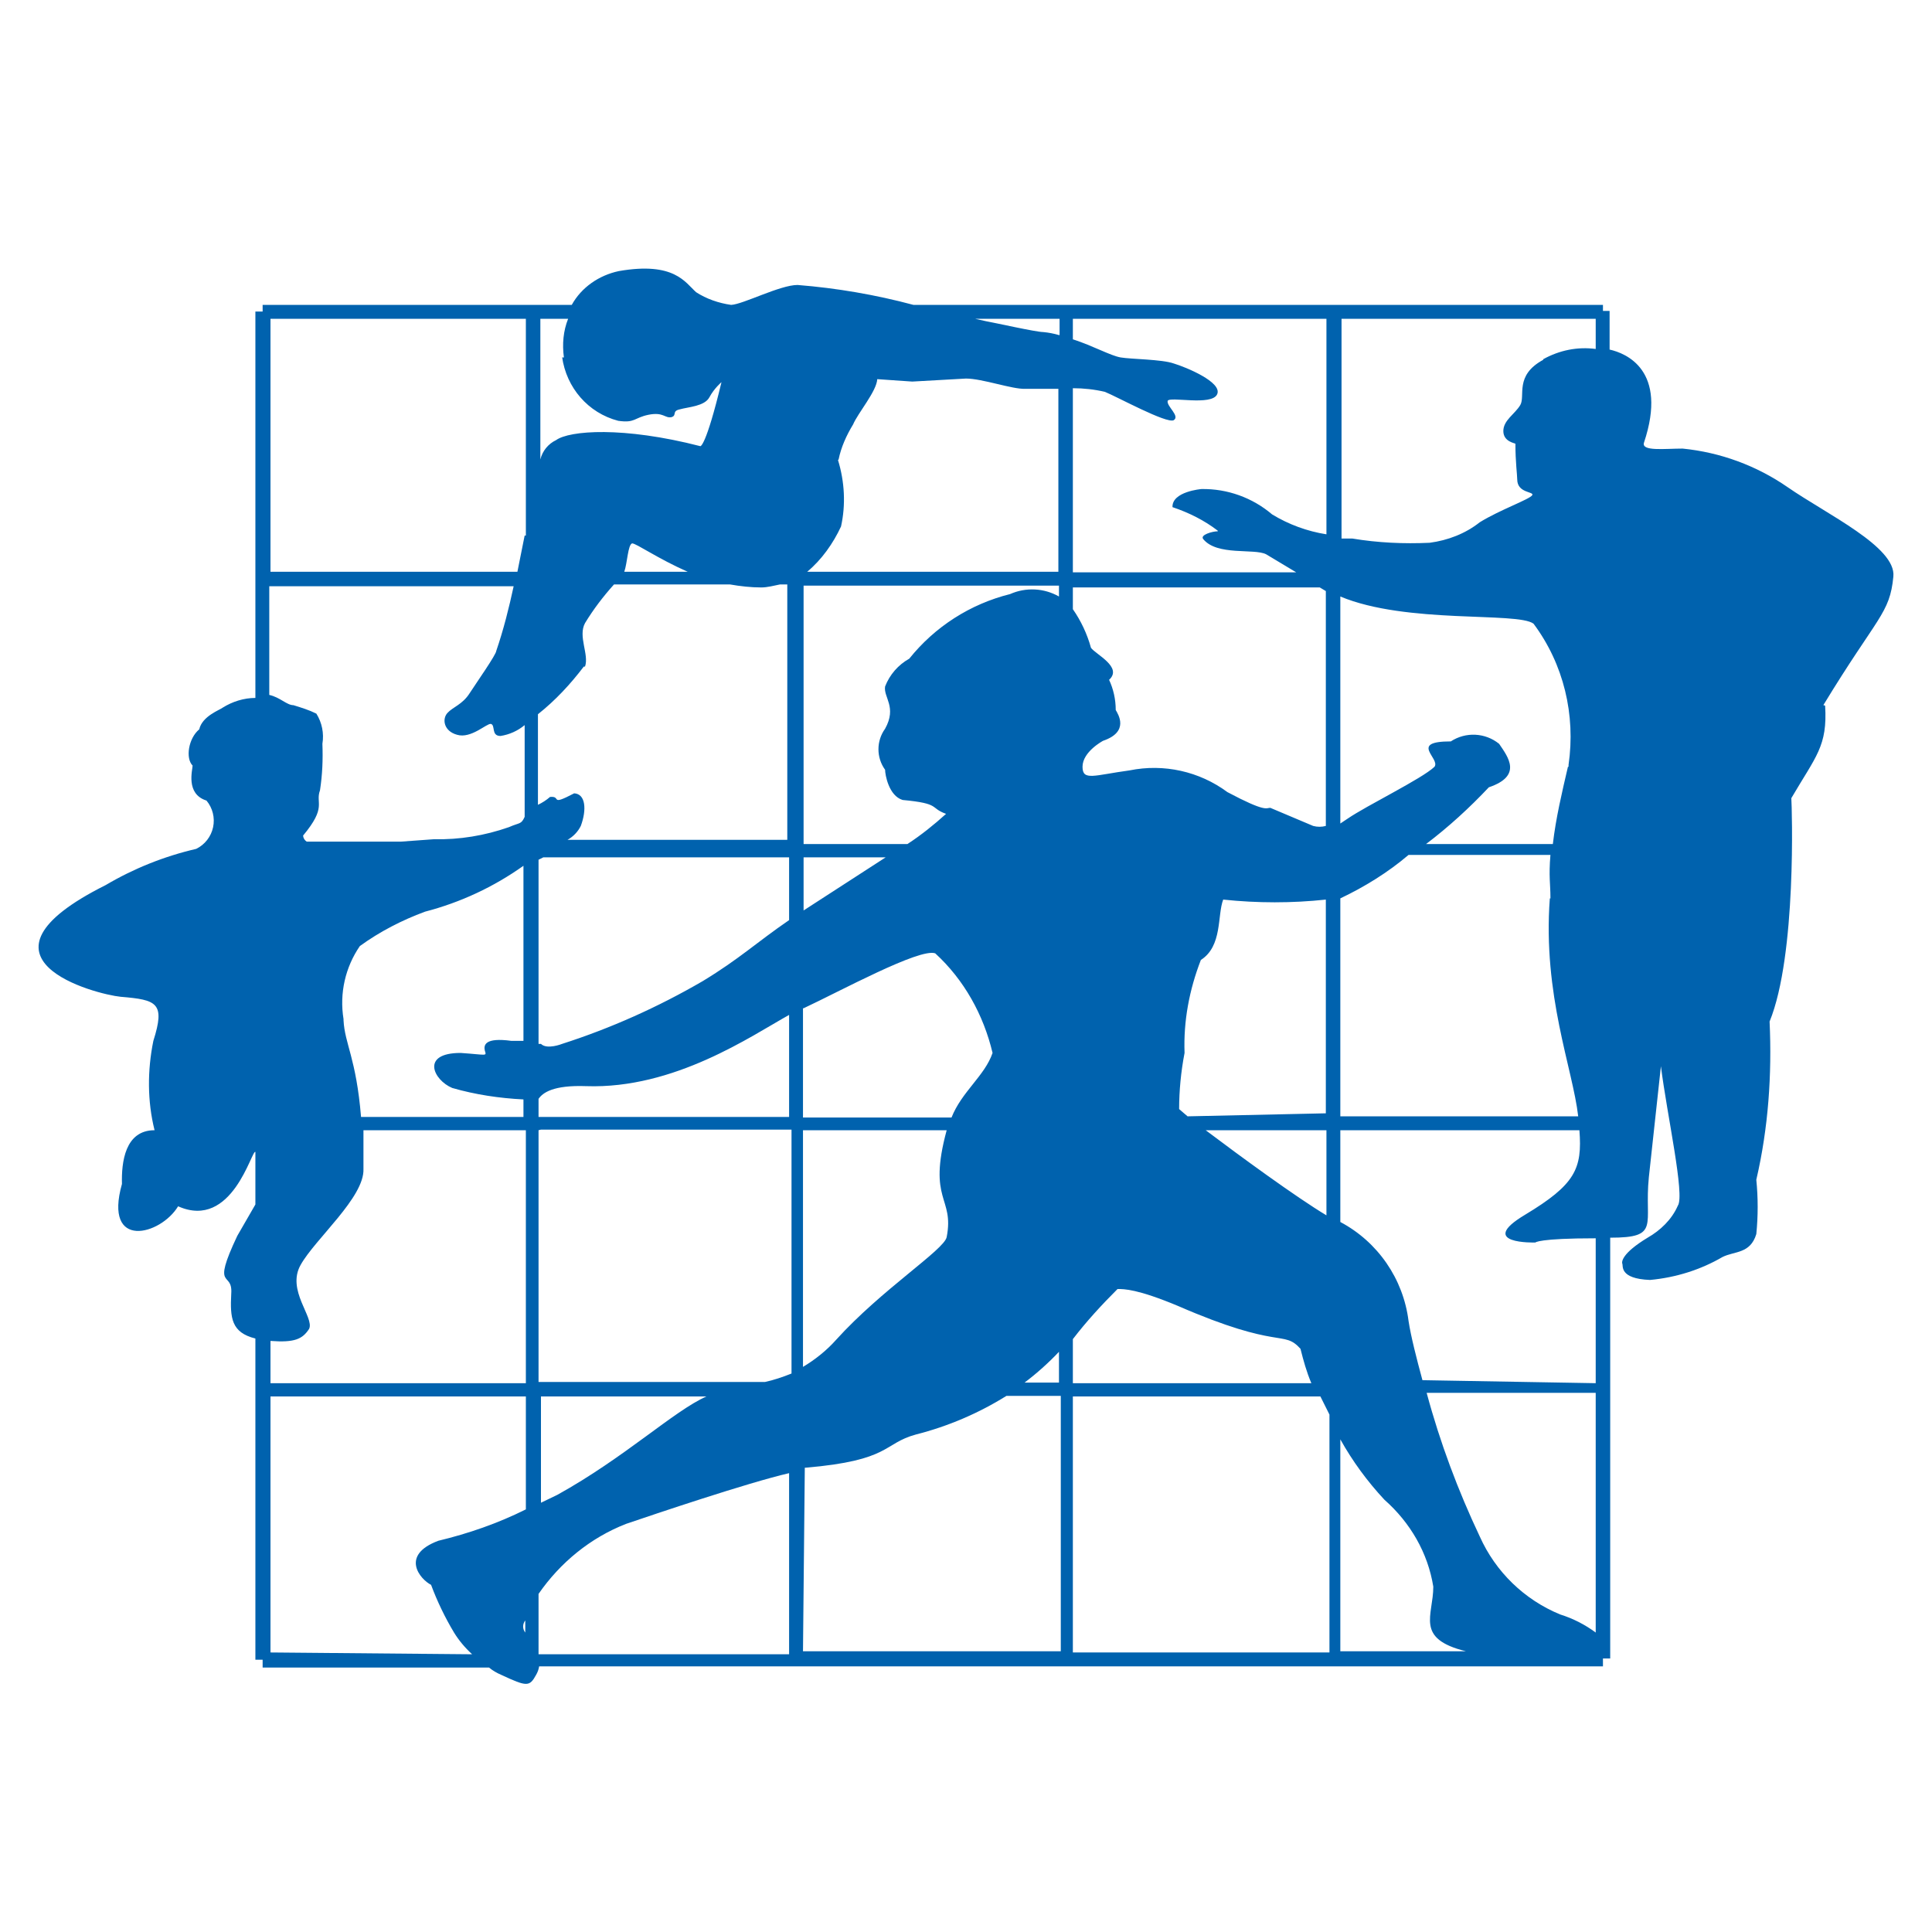
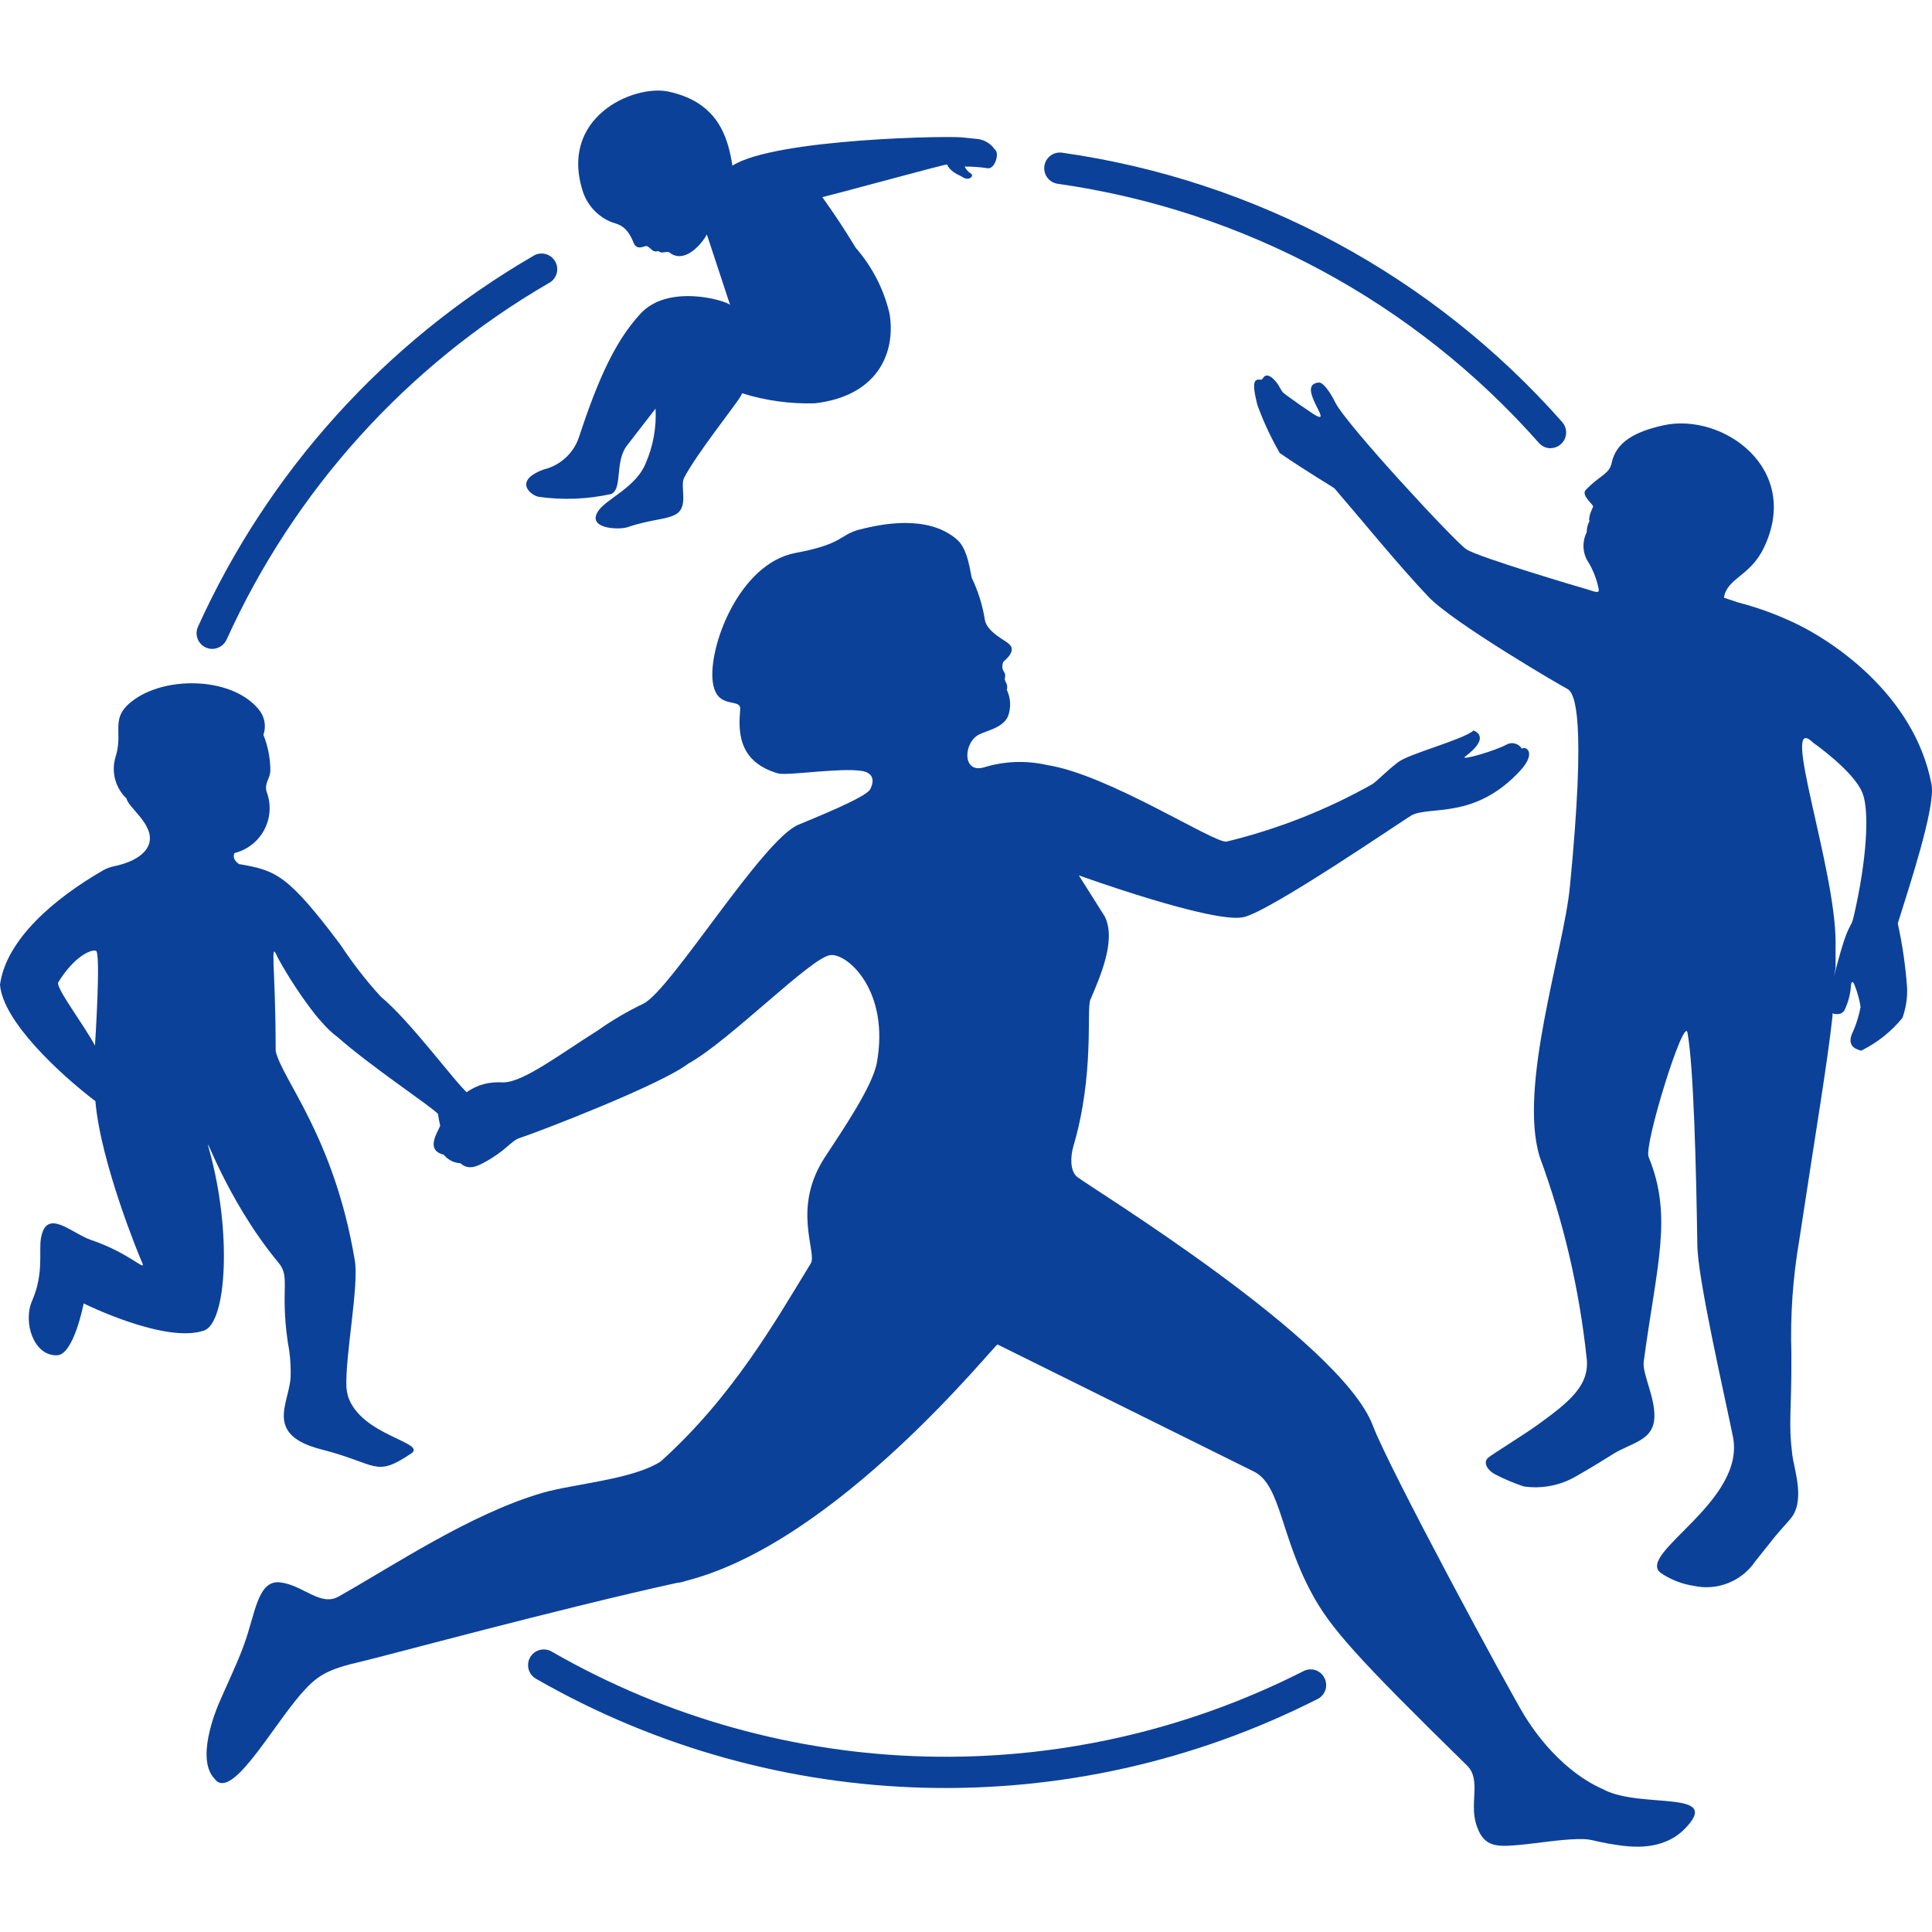
- <svg xmlns="http://www.w3.org/2000/svg" viewBox="0 0 32 32">
-   <path fill="#0062AE" d="M30.2 11.68c.9-1.48 1.1-1.51 1.16-2.13.05-.49-1.1-1.03-1.75-1.48a3.7 3.7 0 00-1.74-.64c-.3 0-.69.05-.64-.1.4-1.2-.3-1.48-.57-1.54v-.64h-.11v-.1H15.13a10.7 10.7 0 00-1.92-.33c-.29 0-.9.32-1.1.33-.21-.03-.41-.1-.58-.21-.18-.16-.36-.51-1.28-.35-.33.07-.62.27-.78.56H4.35v.11h-.12v6.4c-.19 0-.38.06-.54.16-.05.04-.34.14-.39.36-.18.15-.23.48-.11.6 0 .07-.12.47.23.58a.52.52 0 01-.17.8 5.3 5.3 0 00-1.5.6c-2.44 1.22-.16 1.81.25 1.85.6.05.74.1.54.73-.1.49-.1 1 .02 1.48-.49 0-.55.53-.54.89-.31 1.1.64.85.93.37.9.4 1.22-.95 1.28-.9v.87l-.3.52c-.44.93-.07.56-.1.96-.02.4 0 .64.4.74v5.32h.12v.13H8.1c.06.05.13.09.2.12.43.2.47.2.58 0a.4.4 0 00.05-.14h17.62v-.13h.12V20.5c.84 0 .56-.21.64-1l.2-1.84c.1.8.4 2.14.28 2.31-.1.23-.29.41-.5.53-.43.26-.43.4-.42.43.02.03-.06.25.46.27.43-.04.84-.17 1.2-.38.2-.1.46-.05.56-.38.03-.3.03-.6 0-.9.2-.86.26-1.74.22-2.62.45-1.1.37-3.56.36-3.7.41-.7.6-.86.56-1.53l-.02-.01zM8.7 27.04a.16.16 0 010-.2v-.06.26zm.22-.64c.36-.52.86-.93 1.45-1.16.47-.16 2.01-.68 2.7-.84v3H8.92v-1.04.04zm17.05-13.7c-.1.43-.2.85-.25 1.28h-2.1c.37-.28.72-.6 1.04-.94.56-.19.32-.5.17-.72a.68.68 0 00-.8-.04c-.7 0-.17.28-.27.42-.21.2-1.12.64-1.44.86l-.12.08V9.88c1.1.46 2.93.25 3.2.45.5.67.7 1.51.58 2.34v.03zm-.3 2.18c-.12 1.6.38 2.82.47 3.61H22.2v-3.61c.4-.19.79-.43 1.13-.72h2.35c-.03.36 0 .48 0 .7v.02zm-19.98 2c-.07-.43.03-.86.27-1.21.33-.24.7-.43 1.08-.57a4.96 4.96 0 001.63-.76v2.9h-.2c-.44-.06-.46.07-.44.16.03.1.04.07-.4.04-.67 0-.45.45-.14.58.38.11.78.17 1.18.19v.29H5.98c-.08-.97-.27-1.21-.29-1.6v-.02zm4-5.84c.07-.2-.12-.5 0-.72.14-.23.3-.44.48-.64h1.92c.17.03.35.05.52.05.1 0 .21-.03.31-.05h.12v4.23H9.4a.54.54 0 00.22-.23c.1-.27.08-.53-.11-.54-.42.22-.2.04-.4.06a.86.86 0 01-.2.13v-1.5c.29-.23.54-.5.76-.79zm4.2-3.43c.04-.2.13-.4.24-.58.08-.19.39-.55.4-.75l.58.04.89-.05c.27 0 .77.18.98.17h.55v3.03h-4.16c.24-.2.43-.47.56-.75.08-.36.06-.74-.05-1.1l.01-.01zm8.07 2.15v3.92a.4.4 0 01-.21 0l-.71-.3c-.07 0-.07.08-.71-.26a2.04 2.04 0 00-1.62-.36c-.59.08-.78.18-.78-.06 0-.25.34-.43.34-.43.44-.15.25-.44.21-.51 0-.18-.04-.35-.11-.5.23-.21-.22-.42-.3-.53a2.1 2.1 0 00-.3-.64v-.36h4.09l.1.06v-.03zM8.92 14.24L9 14.2h4.07v1.04c-.54.37-.82.64-1.43 1.01-.74.43-1.52.78-2.33 1.04 0 0-.25.1-.35 0h-.04v-3.05zm4.39-.04h1.36l-1.36.88v-.88zm4.23-4.32a.9.9 0 00-.81-.04 3.1 3.1 0 00-1.67 1.07.9.9 0 00-.4.46c-.03.18.2.34 0 .7a.58.58 0 000 .68c0 .08.06.43.29.5.64.06.44.13.72.23-.2.18-.41.35-.64.5h-1.72V9.7h4.23v.18zM8.92 18.2c.07-.1.24-.23.79-.21 1.46.05 2.73-.83 3.36-1.18v1.69H8.92v-.3zm4.39-1.5c.6-.28 1.92-1 2.18-.91.48.44.8 1.02.95 1.65-.13.38-.51.64-.68 1.07H13.3v-1.83.02zm2.37 2.02c-.32 1.18.13 1.1 0 1.77-.04.21-1.08.87-1.83 1.7-.16.18-.35.33-.55.45v-3.92h2.38zm1.86 3.68v.5h-.57c.2-.15.4-.33.57-.51v.01zm.23-.22c.23-.3.48-.57.74-.83.11 0 .33 0 1 .28 1.7.74 1.74.39 2.03.71.05.2.1.38.18.57h-3.95v-.75.02zm4.2-2.05c-.5-.3-1.43-.98-2-1.41h2v1.41zm-2.3-1.64l-.14-.12c0-.3.03-.62.09-.93-.02-.53.08-1.05.27-1.54.36-.23.27-.74.37-1 .57.06 1.14.06 1.7 0v3.54l-2.29.05zm.5-9.69c-.09 0-.3.06-.24.13.23.28.84.15 1.04.25l.5.3h-3.7V6.43c.18 0 .36.02.53.06.2.08 1.02.53 1.14.47.11-.07-.12-.23-.1-.32.03-.08.73.09.82-.11.09-.2-.52-.45-.72-.51-.2-.07-.71-.07-.88-.1-.17-.03-.45-.19-.79-.3v-.34h4.2v3.57a2.47 2.47 0 01-.9-.33 1.76 1.76 0 00-1.17-.42s-.49.04-.48.3c.27.09.53.22.75.39v.01zm-2.63-3.25a1.38 1.38 0 00-.26-.05c-.12 0-.83-.16-.95-.18l-.18-.04h1.4v.27zm-7.2 3.92c.05-.14.06-.45.13-.47.07 0 .42.25.92.47h-1.05zm-1.65-.6l-.12.6H4.48V5.28h4.23v3.59h-.02zm-.18.83c-.08.37-.17.73-.29 1.08 0 .06-.33.53-.44.7-.12.19-.28.23-.37.33-.09.1-.06.3.16.36.23.07.49-.19.56-.18.08.02 0 .2.16.2a.82.82 0 00.4-.18v1.52c-.06.13-.08.09-.26.17-.4.14-.82.21-1.24.2l-.55.04H5.08a.13.13 0 01-.06-.1c.4-.48.2-.53.28-.75.04-.26.05-.51.04-.77a.72.72 0 00-.1-.5c-.12-.06-.25-.1-.38-.14-.11 0-.22-.13-.4-.17v-1.8h4.05zM5.12 22.01c.09-.19-.38-.64-.14-1.06.24-.43 1.06-1.12 1.04-1.59v-.64h2.69v4.19H4.48v-.7c.4.03.53-.03.64-.2zm3.84-3.3h4.15v4.04c-.15.06-.3.11-.44.14H8.92v-4.17l.04-.01zm2.74 4.42c-.54.24-1.35 1.01-2.47 1.63l-.27.13v-1.76h2.74zm1.64 1.18c1.42-.12 1.28-.4 1.83-.55a5.3 5.3 0 001.5-.64h.9v4.23H13.3l.03-3.04zm4.48-1.18h4.05l.15.3v3.94h-4.25v-4.24h.05zm4.38.71c.2.36.45.7.73 1 .43.38.72.88.81 1.44 0 .48-.31.86.54 1.07H22.2v-3.51zm4.23 3.2a1.98 1.98 0 00-.59-.3 2.5 2.5 0 01-1.33-1.29c-.36-.76-.66-1.56-.88-2.38h2.8v3.97zm-2.87-4.18c-.1-.37-.19-.72-.23-.98a2.16 2.16 0 00-1.13-1.64v-1.52h3.96c.05.64-.07.9-.9 1.4-.82.49.17.46.17.46s.05-.07 1-.07v2.4l-2.87-.05zm2-16.9c-.48.26-.29.6-.38.75-.09.15-.28.25-.28.43s.2.2.2.21c0 .3.03.52.03.59 0 .23.28.2.25.26-.04.07-.53.24-.87.45-.24.19-.53.3-.83.34-.43.02-.86 0-1.28-.07h-.18V5.28h4.21v.5c-.3-.04-.6.02-.87.17zM9.31 5.91c.07.51.43.93.93 1.06.28.04.26-.05.5-.1.25-.05.27.06.38.04.1-.03 0-.1.14-.13.14-.04.41-.05.49-.2.08-.15.2-.25.2-.25-.26 1.08-.35 1.06-.35 1.06-1.28-.33-2.17-.26-2.39-.1a.48.48 0 00-.26.32V5.28h.46c-.08.2-.1.42-.07.64h-.03zM4.48 27.37v-4.24h4.23V25c-.46.23-.95.4-1.45.52-.64.24-.3.64-.12.73.1.27.23.54.38.79.08.13.18.25.3.36l-3.34-.03z" />
+ <svg xmlns="http://www.w3.org/2000/svg" width="32" height="32" fill="none">
+   <g fill="#0C419A">
+     <path d="M16.476 2.474a.407.407 0 00-.302-.174l-.2-.02c-.14-.038-3.14.011-3.843.464-.075-.476-.239-1.051-1.06-1.227-.58-.123-1.829.429-1.41 1.676a.83.83 0 00.429.47c.107.055.277.03.403.356.037.096.108.086.17.066.062-.02.058-.01.133.052a.096.096 0 00.107.02.094.094 0 00.069.025c.03 0 .099-.022.116 0 .238.19.515-.11.62-.298l.384 1.165c-.092-.08-1.037-.352-1.49.154-.394.43-.682 1.028-1.014 2.043a.82.82 0 01-.582.53c-.515.189-.214.43-.083.453.4.057.808.04 1.203-.047.191-.095.05-.535.262-.807l.47-.607a2 2 0 01-.167.914c-.155.377-.625.577-.764.757-.247.318.32.344.47.292.375-.129.643-.122.8-.214.215-.125.062-.462.133-.6.193-.381.859-1.216.934-1.349a.449.449 0 00.028-.054c.39.123.799.178 1.208.166 1.096-.131 1.34-.906 1.23-1.502a2.546 2.546 0 00-.556-1.073 12.695 12.695 0 00-.554-.84c.315-.075 2.06-.555 2.066-.54.067.141.215.174.266.214.114.063.179-.034.133-.062a.264.264 0 01-.107-.118c.127-.001.254.008.38.028.122.017.204-.255.118-.313z" />
+     <path fill-rule="evenodd" clip-rule="evenodd" d="M31.993 12.997c-.281-1.502-1.684-2.435-2.408-2.742a5.162 5.162 0 00-.791-.275l-.24-.08c.05-.326.428-.351.656-.817.644-1.322-.678-2.253-1.657-2.039-.461.103-.783.269-.858.62-.039.192-.187.198-.43.451-.076.082.095.215.123.27 0 .016-.043.086-.06.166-.017.08 0 .066 0 .077a.38.38 0 00-.047.187.502.502 0 000 .453c.098.15.166.32.2.497 0 .041 0 .063-.18 0-.046-.012-1.816-.534-2.014-.667-.197-.133-1.974-2.051-2.167-2.425-.105-.214-.215-.341-.273-.337-.414.026.3.773-.1.517a10.233 10.233 0 01-.43-.3c-.077-.062-.058-.032-.113-.122a.566.566 0 00-.136-.176c-.045-.032-.073-.041-.105-.032-.032.008-.053.062-.068.066a.329.329 0 00-.071 0c-.103.026-.026.29 0 .412.1.278.225.547.373.803.449.309.89.568.906.585.483.56 1.05 1.262 1.555 1.794.404.43 2.245 1.503 2.307 1.53.12.073.311.466.037 3.277-.103 1.058-.858 3.307-.5 4.47.395 1.073.656 2.191.777 3.328.06.462-.299.74-.811 1.112-.2.146-.762.493-.82.545-.095.086 0 .215.116.275.152.079.31.145.474.2.301.044.608-.016.871-.17.373-.215.408-.245.627-.378.253-.152.558-.202.643-.46.106-.342-.184-.834-.154-1.057.215-1.61.487-2.406.081-3.393-.081-.197.588-2.347.644-2.058.103.567.144 2.251.163 3.505 0 .547.449 2.49.59 3.188.215 1.073-1.598 1.932-1.2 2.253.163.111.348.185.542.215a.978.978 0 001.028-.405c.386-.481.268-.348.572-.691.265-.297.076-.807.041-1.073-.068-.548-.01-.691-.015-1.674-.02-.631.024-1.262.131-1.884.286-1.884.462-2.908.55-3.708v-.045s.137.049.197-.05c.065-.134.103-.28.11-.429.023-.105.066.03.066.03.043.11.074.224.092.341-.03.16-.08.316-.15.464-.073.214.112.244.159.262.264-.13.498-.315.684-.543.057-.158.083-.325.078-.492a7.364 7.364 0 00-.155-1.073c.172-.555.629-1.922.56-2.298zm-1.287 2.172c-.06.268-.078.013-.33 1.006l.027-.142v-.429c0-1.231-.942-3.862-.371-3.302 0 0 .686.478.82.843.111.29.072 1.077-.146 2.024z" />
+     <path d="M7.749 18.109c-.215-.185-.955-1.2-1.44-1.599a6.899 6.899 0 01-.667-.858c-.878-1.17-1.073-1.236-1.683-1.34-.124-.083-.084-.18-.07-.184a.766.766 0 00.525-1.02c-.036-.152.067-.214.064-.36a1.611 1.611 0 00-.115-.577.43.43 0 00-.071-.412c-.43-.54-1.502-.566-2.054-.182-.446.309-.184.523-.324.96a.676.676 0 00.183.69c.021.146.46.429.375.738-.086.309-.61.386-.596.386a.623.623 0 00-.16.06C.898 14.88.104 15.56 0 16.308c.045.603.979 1.472 1.58 1.931.087 1.028.74 2.601.77 2.664.088.188-.185-.142-.841-.365-.32-.108-.74-.543-.83-.032-.04.214.053.583-.149 1.043-.152.35.026.91.412.899.279 0 .444-.859.444-.859s1.35.672 1.994.449c.375-.131.461-1.635.09-2.977-.131-.47.242.767 1.144 1.855.2.24.023.429.154 1.323.037.19.052.384.045.578-.026.429-.44.946.507 1.189.946.242.886.474 1.491.068.27-.182-.833-.294-1.047-.946a.858.858 0 01-.026-.142c-.026-.515.215-1.716.137-2.12-.343-2.038-1.2-2.98-1.309-3.457 0-1.423-.103-1.869.033-1.55.181.33.389.646.62.943.032.04.07.084.111.129.077.09.163.173.258.244.594.52 1.54 1.14 1.667 1.275 0 0 .071.626.329.581.257-.045 1.366-.538 1.345-.663-.045-.231-1.142-.225-1.18-.26zm-6.176-.79c-.172-.33-.644-.944-.61-1.045.262-.43.543-.554.627-.526.084.028-.017 1.571-.017 1.571z" />
+     <path d="M26.562 29.64c-.05-.025-.717-.272-1.307-1.216-.264-.43-2.247-4.097-2.517-4.813-.537-1.419-4.721-3.97-4.897-4.118-.124-.101-.11-.348-.062-.509.352-1.193.214-2.262.28-2.423.173-.405.43-.995.24-1.38l-.43-.682s2.212.8 2.725.693c.442-.094 2.67-1.624 2.79-1.69.309-.157 1.05.074 1.798-.74.281-.308.077-.413.026-.36a.191.191 0 00-.258-.068c-.178.1-.794.279-.68.195.446-.334.137-.429.137-.429-.195.161-1.083.386-1.255.528-.215.165-.337.307-.43.365a9.484 9.484 0 01-2.405.946c-.189.043-1.954-1.111-2.976-1.268a2.016 2.016 0 00-1.047.04c-.365.104-.337-.428-.067-.55.142-.067.378-.11.466-.29a.559.559 0 00-.017-.445.152.152 0 00-.015-.124c-.026-.062-.022-.03-.013-.092.009-.063-.028-.082-.043-.133a.191.191 0 01.015-.118c.215-.18.122-.264.094-.29-.045-.056-.375-.198-.403-.412a2.52 2.52 0 00-.215-.685c-.021-.064-.058-.463-.233-.624-.215-.195-.668-.43-1.644-.172-.313.086-.256.236-1.041.382-.938.174-1.455 1.569-1.371 2.146.068.468.47.24.453.448-.026.324-.06.859.626 1.058.148.043 1.047-.1 1.389-.04 0 0 .278.023.139.302-.069.138-.97.494-1.19.588-.593.245-2.106 2.728-2.563 2.962a5.227 5.227 0 00-.764.448c-.622.39-1.23.858-1.564.858-.447-.027-.81.187-1.108.859-.088.197-.036.298.125.339a.38.38 0 00.277.141c.133.125.283.046.397-.015.35-.19.429-.34.566-.397.341-.111 2.36-.89 2.81-1.238.681-.373 2.055-1.783 2.36-1.798.279-.026.978.592.764 1.781-.076.406-.582 1.137-.859 1.564-.558.846-.126 1.584-.236 1.762-.577.942-1.287 2.202-2.485 3.28-.466.302-1.448.37-1.968.523-1.193.35-2.463 1.206-3.37 1.716-.301.168-.589-.193-.966-.236-.378-.043-.41.528-.603 1.045-.06.16-.086.234-.374.872-.114.249-.412 1.017-.111 1.334.274.382.927-.815 1.43-1.399.27-.309.43-.41 1.012-.543.369-.085 3.294-.88 5.225-1.302.047 0 .099-.02.154-.035 2.509-.643 5.11-3.927 5.15-3.912l4.26 2.112c.43.232.43 1.062.942 2.006.305.571.753 1.073 2.575 2.857.234.23.04.61.148.963.107.354.292.386.633.358.341-.027.603-.077.92-.098.406-.024.297.02.771.09.23.034.756.11 1.127-.26.659-.665-.715-.33-1.337-.656z" />
+     <path d="M21.937 27.793a.255.255 0 00-.347-.114 13.09 13.09 0 01-12.446-.32.26.26 0 10-.26.45 13.617 13.617 0 0012.935.334.257.257 0 00.118-.35zM3.515 10.748a.26.26 0 01-.236-.367 13.556 13.556 0 015.539-6.133.26.26 0 11.261.447 13.05 13.05 0 00-5.326 5.9.266.266 0 01-.238.153zM25.682 7.424a.255.255 0 01-.193-.088 13.09 13.09 0 00-7.97-4.292.26.26 0 11.073-.515 13.603 13.603 0 018.285 4.464.26.26 0 01-.195.43v.001z" />
+   </g>
</svg>
